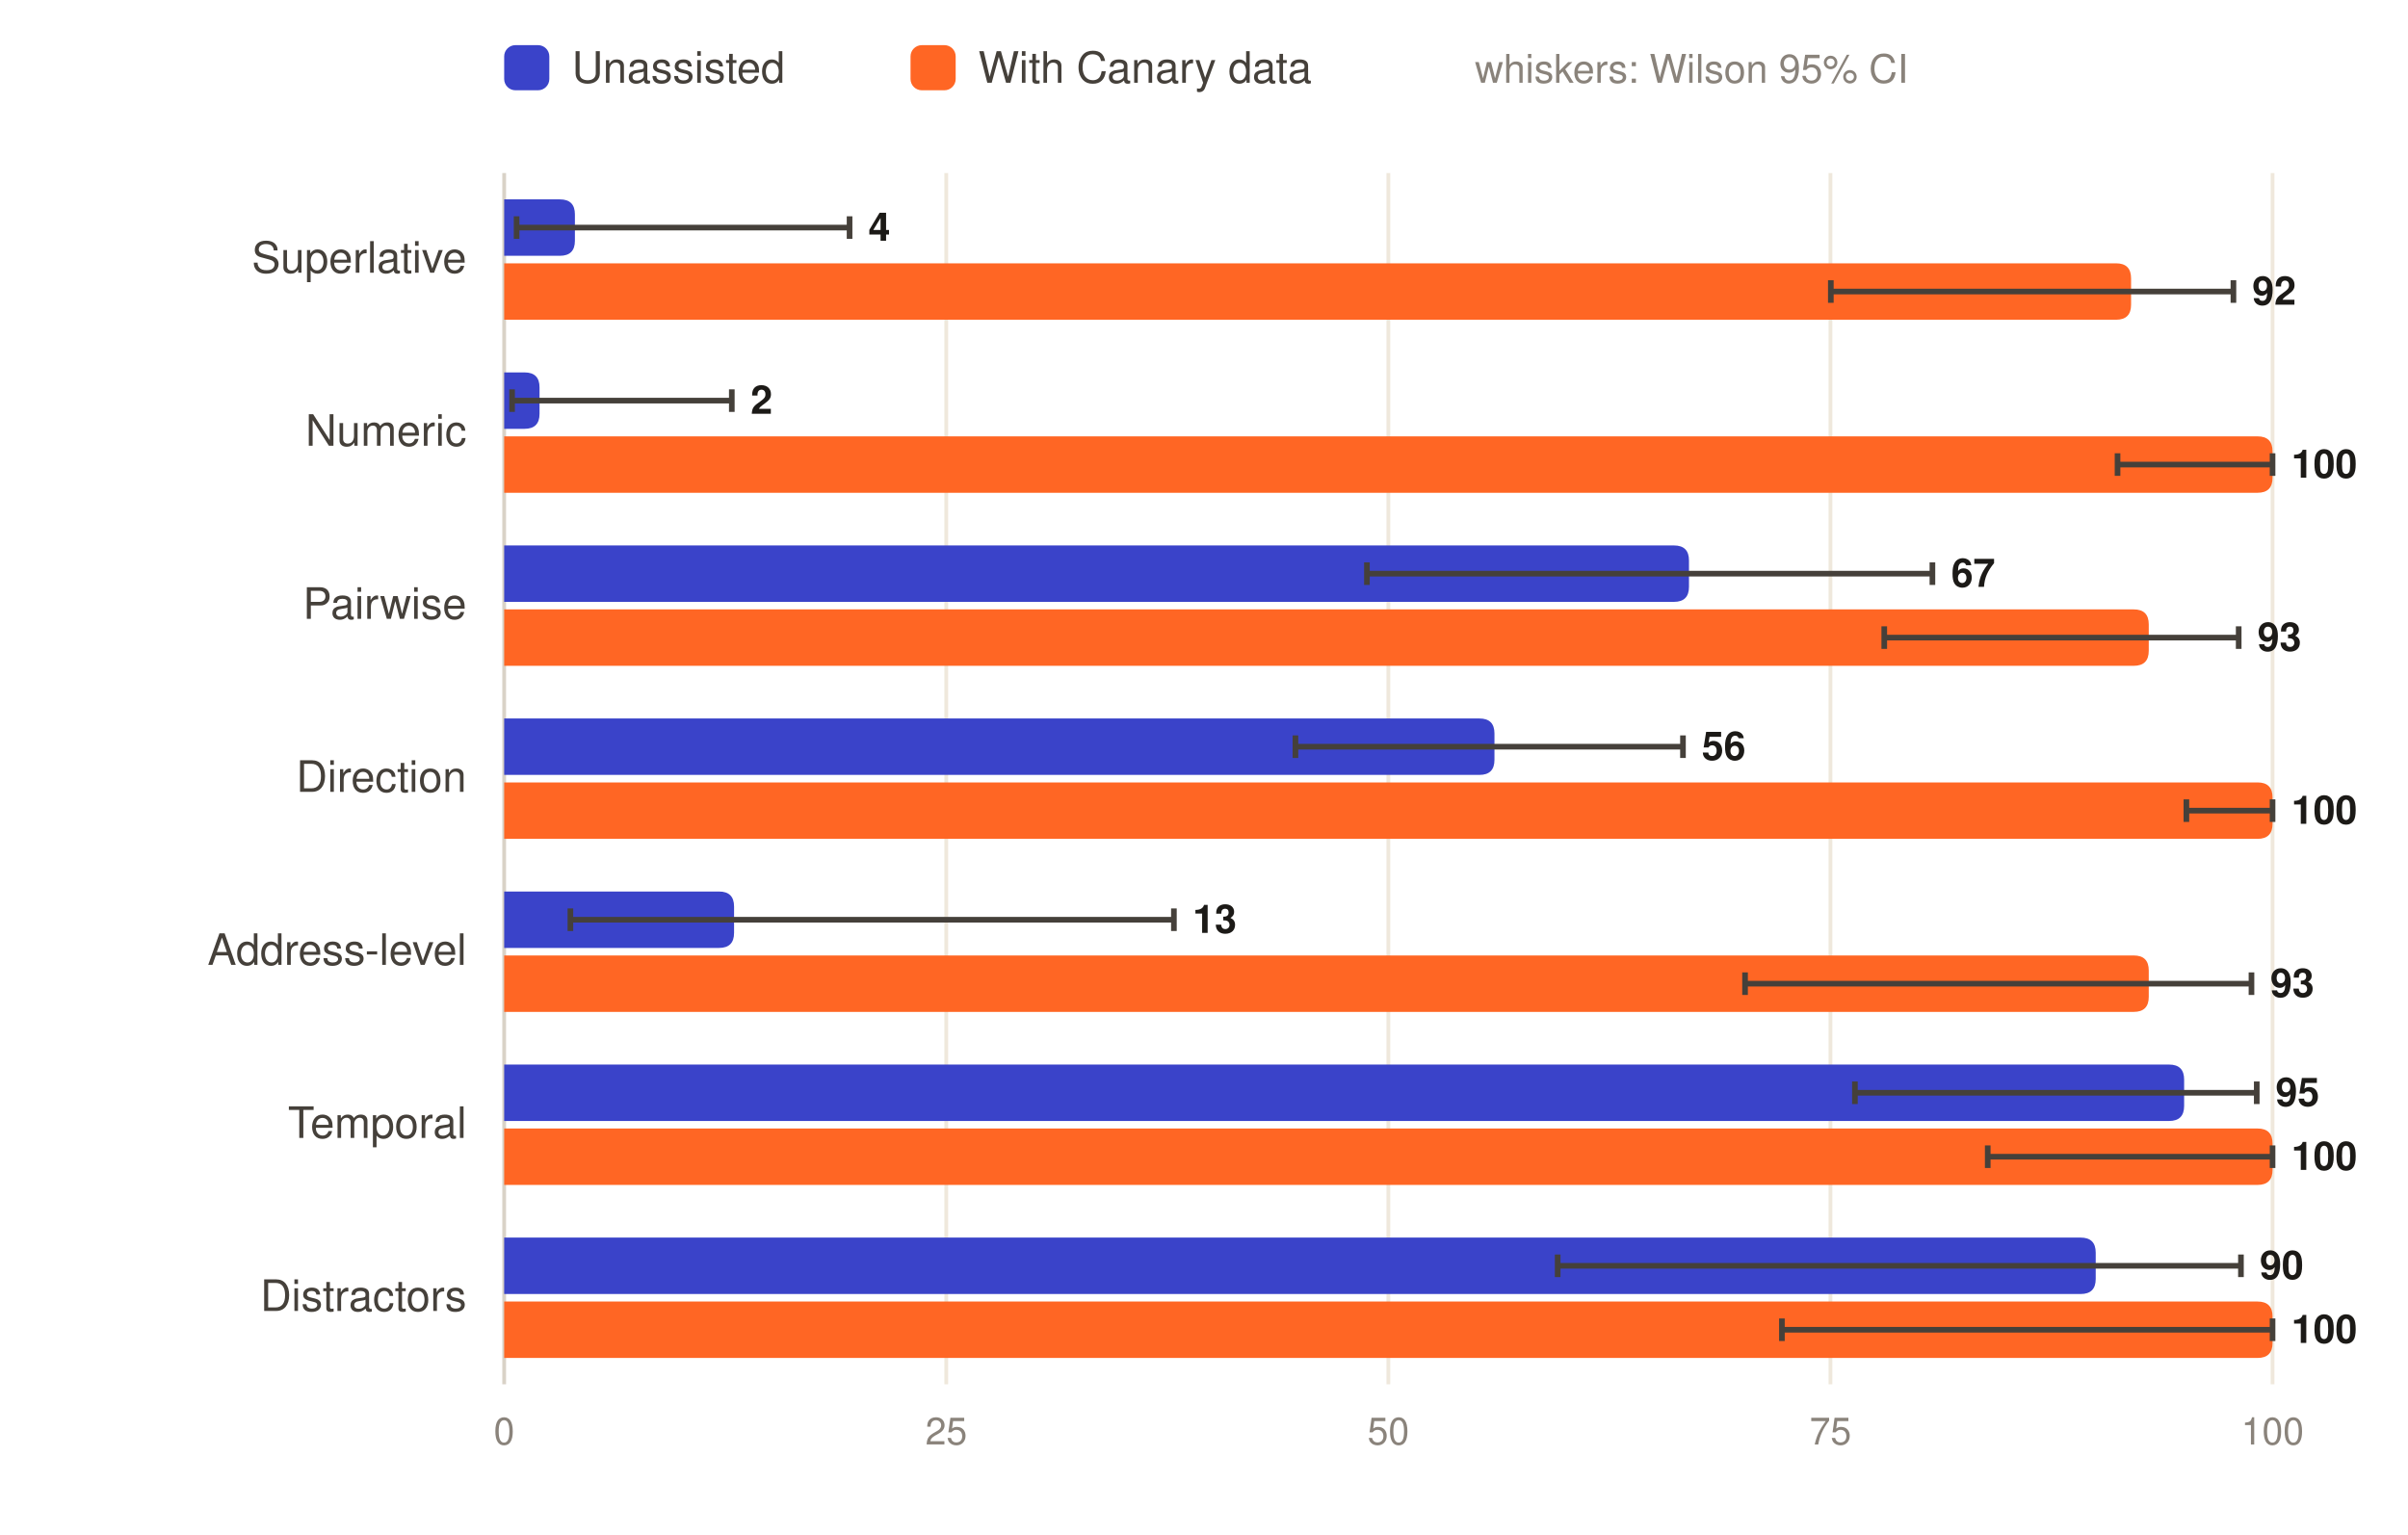
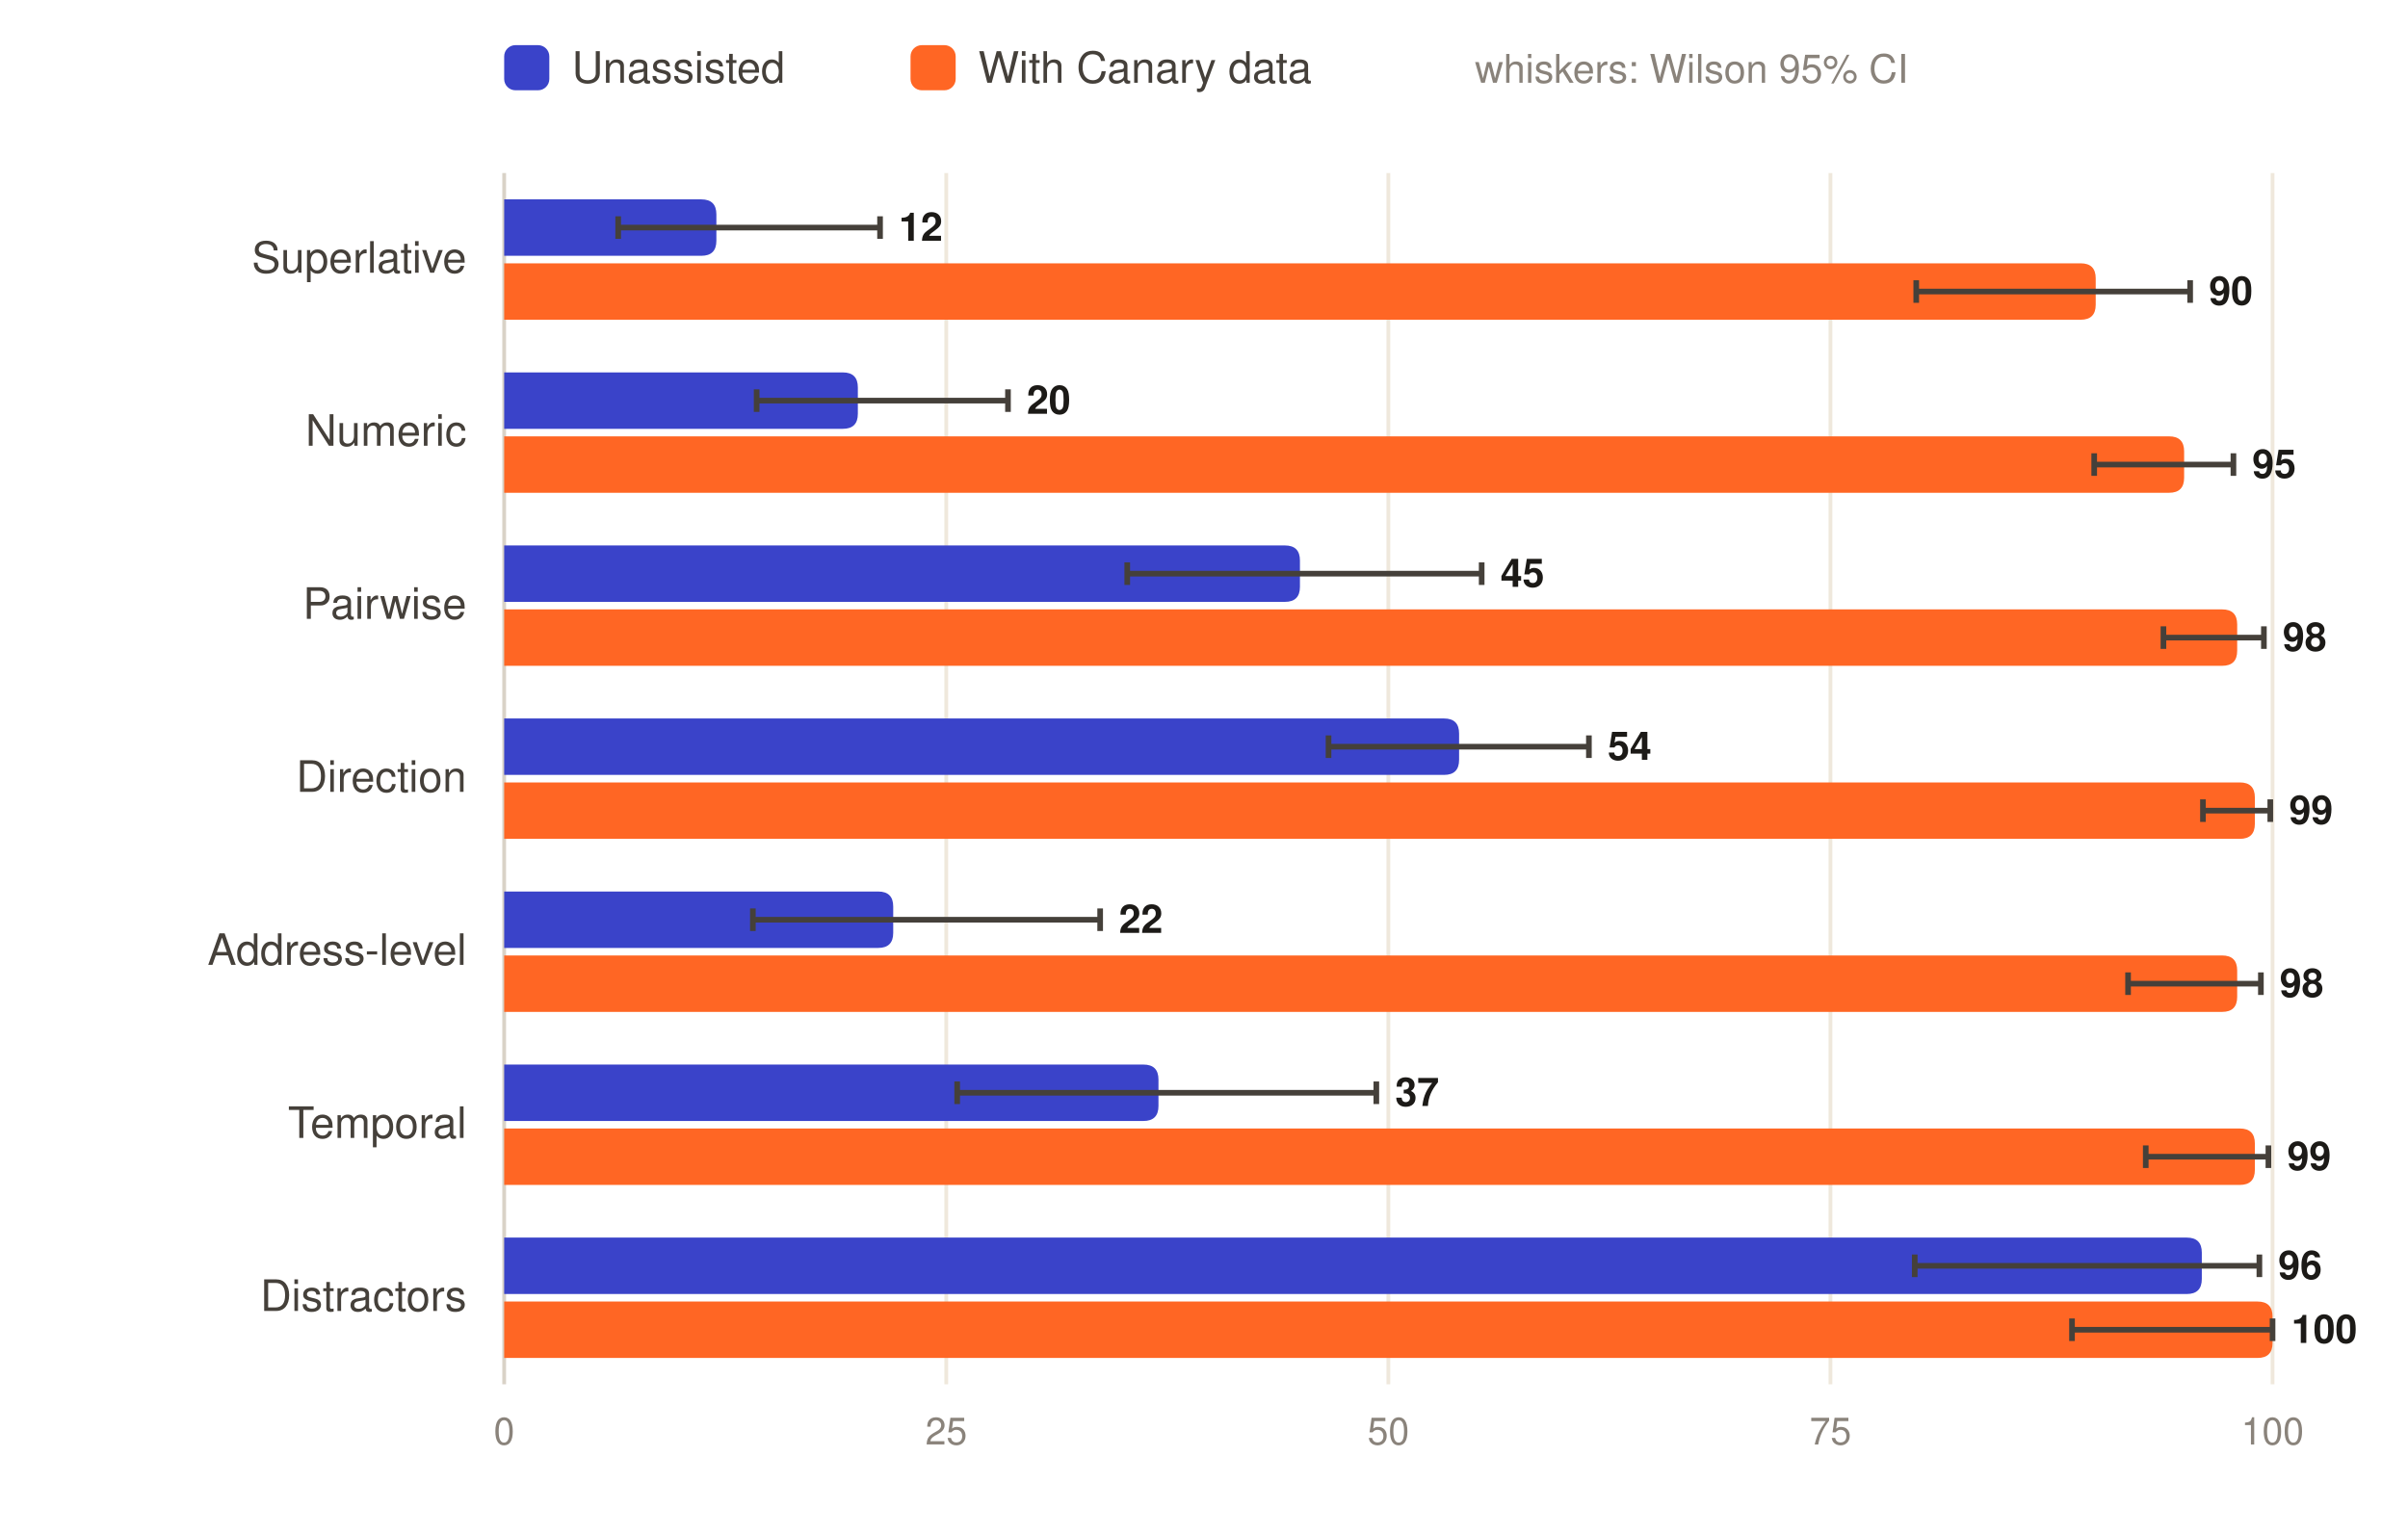
<svg xmlns="http://www.w3.org/2000/svg" viewBox="0 0 640 408" width="640" height="408" font-family="ui-sans-serif, -apple-system, 'Segoe UI', Helvetica, Arial, sans-serif" role="img" aria-labelledby="f2t f2d">
  <line x1="134.0" y1="46.0" x2="134.0" y2="368.0" stroke="#d9d2c7" stroke-width="1" />
  <text x="134.0" y="384.0" font-size="10" fill="#8a837b" text-anchor="middle" font-weight="400">0</text>
  <line x1="251.5" y1="46.0" x2="251.5" y2="368.0" stroke="#efe8dc" stroke-width="1" />
  <text x="251.5" y="384.0" font-size="10" fill="#8a837b" text-anchor="middle" font-weight="400">25</text>
  <line x1="369.0" y1="46.0" x2="369.0" y2="368.0" stroke="#efe8dc" stroke-width="1" />
  <text x="369.0" y="384.0" font-size="10" fill="#8a837b" text-anchor="middle" font-weight="400">50</text>
  <line x1="486.5" y1="46.0" x2="486.5" y2="368.0" stroke="#efe8dc" stroke-width="1" />
  <text x="486.5" y="384.0" font-size="10" fill="#8a837b" text-anchor="middle" font-weight="400">75</text>
  <line x1="604.0" y1="46.0" x2="604.0" y2="368.0" stroke="#efe8dc" stroke-width="1" />
  <text x="604.0" y="384.0" font-size="10" fill="#8a837b" text-anchor="middle" font-weight="400">100</text>
  <rect x="134.0" y="12" width="12" height="12" rx="3" fill="#3A43C9" />
  <text x="152.0" y="22.0" font-size="11.5" fill="#45403a" text-anchor="start" font-weight="400">Unassisted</text>
  <rect x="242.0" y="12" width="12" height="12" rx="3" fill="#FF6624" />
  <text x="260.0" y="22.0" font-size="11.5" fill="#45403a" text-anchor="start" font-weight="400">With Canary data</text>
  <text x="392.0" y="22.0" font-size="10.5" fill="#8a837b" text-anchor="start" font-weight="400">whiskers: Wilson 95% CI</text>
  <text x="124.0" y="72.5" font-size="11.5" fill="#45403a" text-anchor="end" font-weight="400">Superlative</text>
-   <path d="M134.0,53.0 H148.8 Q152.8,53.0 152.8,57.0 V64.0 Q152.8,68.0 148.8,68.0 H134.0 Z" fill="#3A43C9" />
-   <line x1="137.3" y1="60.5" x2="225.8" y2="60.5" stroke="#45403a" stroke-width="1.5" />
-   <line x1="137.3" y1="57.5" x2="137.3" y2="63.5" stroke="#45403a" stroke-width="1.5" />
-   <line x1="225.8" y1="57.5" x2="225.8" y2="63.5" stroke="#45403a" stroke-width="1.5" />
-   <text x="230.8" y="64.0" font-size="10.5" fill="#1c1a17" text-anchor="start" font-weight="600">4</text>
-   <path d="M134.0,70.0 H562.4 Q566.4,70.0 566.4,74.0 V81.0 Q566.4,85.0 562.4,85.0 H134.0 Z" fill="#FF6624" />
-   <line x1="486.6" y1="77.5" x2="593.6" y2="77.5" stroke="#45403a" stroke-width="1.5" />
-   <line x1="486.6" y1="74.5" x2="486.6" y2="80.5" stroke="#45403a" stroke-width="1.5" />
-   <line x1="593.6" y1="74.5" x2="593.6" y2="80.5" stroke="#45403a" stroke-width="1.5" />
-   <text x="598.6" y="81.0" font-size="10.5" fill="#1c1a17" text-anchor="start" font-weight="600">92</text>
+   <path d="M134.0,53.0 H186.4 Q190.4,53.0 190.4,57.0 V64.0 Q190.4,68.0 186.4,68.0 H134.0 Z" fill="#3A43C9" />
+   <line x1="164.3" y1="60.5" x2="233.9" y2="60.5" stroke="#45403a" stroke-width="1.5" />
+   <line x1="164.3" y1="57.5" x2="164.3" y2="63.5" stroke="#45403a" stroke-width="1.5" />
+   <line x1="233.9" y1="57.5" x2="233.9" y2="63.5" stroke="#45403a" stroke-width="1.5" />
+   <text x="238.9" y="64.0" font-size="10.5" fill="#1c1a17" text-anchor="start" font-weight="600">12</text>
+   <path d="M134.0,70.0 H553.0 Q557.0,70.0 557.0,74.0 V81.0 Q557.0,85.0 553.0,85.0 H134.0 Z" fill="#FF6624" />
+   <line x1="509.3" y1="77.5" x2="582.1" y2="77.5" stroke="#45403a" stroke-width="1.5" />
+   <line x1="509.3" y1="74.5" x2="509.3" y2="80.5" stroke="#45403a" stroke-width="1.5" />
+   <line x1="582.1" y1="74.5" x2="582.1" y2="80.5" stroke="#45403a" stroke-width="1.5" />
+   <text x="587.1" y="81.0" font-size="10.5" fill="#1c1a17" text-anchor="start" font-weight="600">90</text>
  <text x="124.0" y="118.5" font-size="11.5" fill="#45403a" text-anchor="end" font-weight="400">Numeric</text>
-   <path d="M134.0,99.0 H139.4 Q143.4,99.0 143.4,103.0 V110.0 Q143.4,114.0 139.4,114.0 H134.0 Z" fill="#3A43C9" />
-   <line x1="136.1" y1="106.5" x2="194.5" y2="106.5" stroke="#45403a" stroke-width="1.5" />
-   <line x1="136.1" y1="103.5" x2="136.1" y2="109.5" stroke="#45403a" stroke-width="1.5" />
-   <line x1="194.5" y1="103.5" x2="194.5" y2="109.5" stroke="#45403a" stroke-width="1.5" />
-   <text x="199.5" y="110.0" font-size="10.5" fill="#1c1a17" text-anchor="start" font-weight="600">2</text>
-   <path d="M134.0,116.0 H600.0 Q604.0,116.0 604.0,120.0 V127.0 Q604.0,131.0 600.0,131.0 H134.0 Z" fill="#FF6624" />
-   <line x1="562.8" y1="123.5" x2="604.0" y2="123.5" stroke="#45403a" stroke-width="1.5" />
-   <line x1="562.8" y1="120.5" x2="562.8" y2="126.5" stroke="#45403a" stroke-width="1.5" />
-   <line x1="604.0" y1="120.5" x2="604.0" y2="126.5" stroke="#45403a" stroke-width="1.5" />
-   <text x="609.0" y="127.0" font-size="10.5" fill="#1c1a17" text-anchor="start" font-weight="600">100</text>
+   <path d="M134.0,99.0 H224.0 Q228.0,99.0 228.0,103.0 V110.0 Q228.0,114.0 224.0,114.0 H134.0 Z" fill="#3A43C9" />
+   <line x1="201.1" y1="106.5" x2="267.9" y2="106.5" stroke="#45403a" stroke-width="1.5" />
+   <line x1="201.1" y1="103.5" x2="201.1" y2="109.5" stroke="#45403a" stroke-width="1.5" />
+   <line x1="267.9" y1="103.5" x2="267.9" y2="109.5" stroke="#45403a" stroke-width="1.5" />
+   <text x="272.9" y="110.0" font-size="10.5" fill="#1c1a17" text-anchor="start" font-weight="600">20</text>
+   <path d="M134.0,116.0 H576.5 Q580.5,116.0 580.5,120.0 V127.0 Q580.5,131.0 576.5,131.0 H134.0 Z" fill="#FF6624" />
+   <line x1="556.6" y1="123.5" x2="593.6" y2="123.5" stroke="#45403a" stroke-width="1.5" />
+   <line x1="556.6" y1="120.5" x2="556.6" y2="126.5" stroke="#45403a" stroke-width="1.5" />
+   <line x1="593.6" y1="120.5" x2="593.6" y2="126.5" stroke="#45403a" stroke-width="1.5" />
+   <text x="598.6" y="127.0" font-size="10.5" fill="#1c1a17" text-anchor="start" font-weight="600">95</text>
  <text x="124.0" y="164.5" font-size="11.5" fill="#45403a" text-anchor="end" font-weight="400">Pairwise</text>
-   <path d="M134.0,145.0 H444.9 Q448.9,145.0 448.9,149.0 V156.0 Q448.9,160.0 444.9,160.0 H134.0 Z" fill="#3A43C9" />
-   <line x1="363.3" y1="152.5" x2="513.6" y2="152.5" stroke="#45403a" stroke-width="1.5" />
-   <line x1="363.3" y1="149.5" x2="363.3" y2="155.5" stroke="#45403a" stroke-width="1.5" />
-   <line x1="513.6" y1="149.5" x2="513.6" y2="155.5" stroke="#45403a" stroke-width="1.5" />
-   <text x="518.6" y="156.0" font-size="10.5" fill="#1c1a17" text-anchor="start" font-weight="600">67</text>
-   <path d="M134.0,162.0 H567.1 Q571.1,162.0 571.1,166.0 V173.0 Q571.1,177.0 567.1,177.0 H134.0 Z" fill="#FF6624" />
-   <line x1="500.8" y1="169.5" x2="595.0" y2="169.5" stroke="#45403a" stroke-width="1.5" />
-   <line x1="500.8" y1="166.5" x2="500.8" y2="172.5" stroke="#45403a" stroke-width="1.5" />
-   <line x1="595.0" y1="166.5" x2="595.0" y2="172.5" stroke="#45403a" stroke-width="1.5" />
-   <text x="600.0" y="173.0" font-size="10.5" fill="#1c1a17" text-anchor="start" font-weight="600">93</text>
+   <path d="M134.0,145.0 H341.5 Q345.5,145.0 345.5,149.0 V156.0 Q345.5,160.0 341.5,160.0 H134.0 Z" fill="#3A43C9" />
+   <line x1="299.6" y1="152.5" x2="393.8" y2="152.5" stroke="#45403a" stroke-width="1.5" />
+   <line x1="299.6" y1="149.5" x2="299.6" y2="155.5" stroke="#45403a" stroke-width="1.5" />
+   <line x1="393.8" y1="149.5" x2="393.8" y2="155.5" stroke="#45403a" stroke-width="1.5" />
+   <text x="398.8" y="156.0" font-size="10.5" fill="#1c1a17" text-anchor="start" font-weight="600">45</text>
+   <path d="M134.0,162.0 H590.6 Q594.6,162.0 594.6,166.0 V173.0 Q594.6,177.0 590.6,177.0 H134.0 Z" fill="#FF6624" />
+   <line x1="575.0" y1="169.5" x2="601.7" y2="169.5" stroke="#45403a" stroke-width="1.5" />
+   <line x1="575.0" y1="166.5" x2="575.0" y2="172.5" stroke="#45403a" stroke-width="1.5" />
+   <line x1="601.7" y1="166.5" x2="601.7" y2="172.5" stroke="#45403a" stroke-width="1.5" />
+   <text x="606.7" y="173.0" font-size="10.5" fill="#1c1a17" text-anchor="start" font-weight="600">98</text>
  <text x="124.0" y="210.5" font-size="11.5" fill="#45403a" text-anchor="end" font-weight="400">Direction</text>
-   <path d="M134.0,191.0 H393.2 Q397.2,191.0 397.2,195.0 V202.0 Q397.2,206.0 393.2,206.0 H134.0 Z" fill="#3A43C9" />
-   <line x1="344.3" y1="198.5" x2="447.3" y2="198.5" stroke="#45403a" stroke-width="1.5" />
-   <line x1="344.3" y1="195.5" x2="344.3" y2="201.5" stroke="#45403a" stroke-width="1.5" />
-   <line x1="447.3" y1="195.5" x2="447.3" y2="201.5" stroke="#45403a" stroke-width="1.5" />
-   <text x="452.3" y="202.0" font-size="10.5" fill="#1c1a17" text-anchor="start" font-weight="600">56</text>
-   <path d="M134.0,208.0 H600.0 Q604.0,208.0 604.0,212.0 V219.0 Q604.0,223.0 600.0,223.0 H134.0 Z" fill="#FF6624" />
-   <line x1="581.1" y1="215.5" x2="604.0" y2="215.5" stroke="#45403a" stroke-width="1.5" />
-   <line x1="581.1" y1="212.5" x2="581.1" y2="218.5" stroke="#45403a" stroke-width="1.5" />
-   <line x1="604.0" y1="212.5" x2="604.0" y2="218.5" stroke="#45403a" stroke-width="1.5" />
-   <text x="609.0" y="219.0" font-size="10.5" fill="#1c1a17" text-anchor="start" font-weight="600">100</text>
+   <path d="M134.0,191.0 H383.8 Q387.8,191.0 387.8,195.0 V202.0 Q387.8,206.0 383.8,206.0 H134.0 Z" fill="#3A43C9" />
+   <line x1="353.1" y1="198.5" x2="422.3" y2="198.5" stroke="#45403a" stroke-width="1.5" />
+   <line x1="353.1" y1="195.5" x2="353.1" y2="201.5" stroke="#45403a" stroke-width="1.5" />
+   <line x1="422.3" y1="195.5" x2="422.3" y2="201.5" stroke="#45403a" stroke-width="1.5" />
+   <text x="427.3" y="202.0" font-size="10.5" fill="#1c1a17" text-anchor="start" font-weight="600">54</text>
+   <path d="M134.0,208.0 H595.3 Q599.3,208.0 599.3,212.0 V219.0 Q599.3,223.0 595.3,223.0 H134.0 Z" fill="#FF6624" />
+   <line x1="585.5" y1="215.5" x2="603.4" y2="215.5" stroke="#45403a" stroke-width="1.5" />
+   <line x1="585.5" y1="212.5" x2="585.5" y2="218.5" stroke="#45403a" stroke-width="1.5" />
+   <line x1="603.4" y1="212.5" x2="603.4" y2="218.5" stroke="#45403a" stroke-width="1.5" />
+   <text x="608.4" y="219.0" font-size="10.5" fill="#1c1a17" text-anchor="start" font-weight="600">99</text>
  <text x="124.0" y="256.5" font-size="11.5" fill="#45403a" text-anchor="end" font-weight="400">Address-level</text>
-   <path d="M134.0,237.0 H191.1 Q195.1,237.0 195.1,241.0 V248.0 Q195.1,252.0 191.1,252.0 H134.0 Z" fill="#3A43C9" />
-   <line x1="151.6" y1="244.5" x2="312.0" y2="244.5" stroke="#45403a" stroke-width="1.5" />
-   <line x1="151.6" y1="241.5" x2="151.6" y2="247.5" stroke="#45403a" stroke-width="1.5" />
-   <line x1="312.0" y1="241.5" x2="312.0" y2="247.5" stroke="#45403a" stroke-width="1.5" />
-   <text x="317.0" y="248.0" font-size="10.5" fill="#1c1a17" text-anchor="start" font-weight="600">13</text>
-   <path d="M134.0,254.0 H567.1 Q571.1,254.0 571.1,258.0 V265.0 Q571.1,269.0 567.1,269.0 H134.0 Z" fill="#FF6624" />
-   <line x1="463.8" y1="261.5" x2="598.4" y2="261.5" stroke="#45403a" stroke-width="1.5" />
-   <line x1="463.8" y1="258.5" x2="463.8" y2="264.5" stroke="#45403a" stroke-width="1.5" />
-   <line x1="598.4" y1="258.5" x2="598.4" y2="264.5" stroke="#45403a" stroke-width="1.5" />
-   <text x="603.4" y="265.0" font-size="10.5" fill="#1c1a17" text-anchor="start" font-weight="600">93</text>
+   <path d="M134.0,237.0 H233.4 Q237.4,237.0 237.4,241.0 V248.0 Q237.4,252.0 233.4,252.0 H134.0 Z" fill="#3A43C9" />
+   <line x1="200.1" y1="244.5" x2="292.4" y2="244.5" stroke="#45403a" stroke-width="1.5" />
+   <line x1="200.1" y1="241.5" x2="200.1" y2="247.5" stroke="#45403a" stroke-width="1.5" />
+   <line x1="292.4" y1="241.5" x2="292.4" y2="247.5" stroke="#45403a" stroke-width="1.5" />
+   <text x="297.4" y="248.0" font-size="10.5" fill="#1c1a17" text-anchor="start" font-weight="600">22</text>
+   <path d="M134.0,254.0 H590.6 Q594.6,254.0 594.6,258.0 V265.0 Q594.6,269.0 590.6,269.0 H134.0 Z" fill="#FF6624" />
+   <line x1="565.6" y1="261.5" x2="600.9" y2="261.5" stroke="#45403a" stroke-width="1.5" />
+   <line x1="565.6" y1="258.5" x2="565.6" y2="264.5" stroke="#45403a" stroke-width="1.5" />
+   <line x1="600.9" y1="258.5" x2="600.9" y2="264.5" stroke="#45403a" stroke-width="1.5" />
+   <text x="605.9" y="265.0" font-size="10.5" fill="#1c1a17" text-anchor="start" font-weight="600">98</text>
  <text x="124.0" y="302.5" font-size="11.5" fill="#45403a" text-anchor="end" font-weight="400">Temporal</text>
-   <path d="M134.0,283.0 H576.5 Q580.5,283.0 580.5,287.0 V294.0 Q580.5,298.0 576.5,298.0 H134.0 Z" fill="#3A43C9" />
-   <line x1="493.0" y1="290.5" x2="599.8" y2="290.5" stroke="#45403a" stroke-width="1.5" />
-   <line x1="493.0" y1="287.5" x2="493.0" y2="293.5" stroke="#45403a" stroke-width="1.5" />
-   <line x1="599.8" y1="287.5" x2="599.8" y2="293.5" stroke="#45403a" stroke-width="1.5" />
-   <text x="604.8" y="294.0" font-size="10.5" fill="#1c1a17" text-anchor="start" font-weight="600">95</text>
-   <path d="M134.0,300.0 H600.0 Q604.0,300.0 604.0,304.0 V311.0 Q604.0,315.0 600.0,315.0 H134.0 Z" fill="#FF6624" />
-   <line x1="528.3" y1="307.5" x2="604.0" y2="307.5" stroke="#45403a" stroke-width="1.5" />
-   <line x1="528.3" y1="304.5" x2="528.3" y2="310.5" stroke="#45403a" stroke-width="1.5" />
-   <line x1="604.0" y1="304.5" x2="604.0" y2="310.5" stroke="#45403a" stroke-width="1.5" />
-   <text x="609.0" y="311.0" font-size="10.5" fill="#1c1a17" text-anchor="start" font-weight="600">100</text>
+   <path d="M134.0,283.0 H303.9 Q307.9,283.0 307.9,287.0 V294.0 Q307.9,298.0 303.9,298.0 H134.0 Z" fill="#3A43C9" />
+   <line x1="254.4" y1="290.5" x2="365.8" y2="290.5" stroke="#45403a" stroke-width="1.5" />
+   <line x1="254.4" y1="287.5" x2="254.4" y2="293.5" stroke="#45403a" stroke-width="1.5" />
+   <line x1="365.8" y1="287.5" x2="365.8" y2="293.5" stroke="#45403a" stroke-width="1.5" />
+   <text x="370.8" y="294.0" font-size="10.5" fill="#1c1a17" text-anchor="start" font-weight="600">37</text>
+   <path d="M134.0,300.0 H595.3 Q599.3,300.0 599.3,304.0 V311.0 Q599.3,315.0 595.3,315.0 H134.0 Z" fill="#FF6624" />
+   <line x1="570.3" y1="307.5" x2="602.9" y2="307.5" stroke="#45403a" stroke-width="1.5" />
+   <line x1="570.3" y1="304.5" x2="570.3" y2="310.5" stroke="#45403a" stroke-width="1.5" />
+   <line x1="602.9" y1="304.5" x2="602.9" y2="310.5" stroke="#45403a" stroke-width="1.5" />
+   <text x="607.9" y="311.0" font-size="10.5" fill="#1c1a17" text-anchor="start" font-weight="600">99</text>
  <text x="124.0" y="348.5" font-size="11.5" fill="#45403a" text-anchor="end" font-weight="400">Distractors</text>
-   <path d="M134.0,329.0 H553.0 Q557.0,329.0 557.0,333.0 V340.0 Q557.0,344.0 553.0,344.0 H134.0 Z" fill="#3A43C9" />
-   <line x1="414.0" y1="336.5" x2="595.6" y2="336.5" stroke="#45403a" stroke-width="1.5" />
-   <line x1="414.0" y1="333.5" x2="414.0" y2="339.5" stroke="#45403a" stroke-width="1.5" />
-   <line x1="595.6" y1="333.5" x2="595.6" y2="339.5" stroke="#45403a" stroke-width="1.5" />
-   <text x="600.6" y="340.0" font-size="10.5" fill="#1c1a17" text-anchor="start" font-weight="600">90</text>
+   <path d="M134.0,329.0 H581.2 Q585.2,329.0 585.2,333.0 V340.0 Q585.2,344.0 581.2,344.0 H134.0 Z" fill="#3A43C9" />
+   <line x1="508.9" y1="336.5" x2="600.5" y2="336.5" stroke="#45403a" stroke-width="1.5" />
+   <line x1="508.9" y1="333.5" x2="508.9" y2="339.5" stroke="#45403a" stroke-width="1.5" />
+   <line x1="600.5" y1="333.5" x2="600.5" y2="339.5" stroke="#45403a" stroke-width="1.5" />
+   <text x="605.5" y="340.0" font-size="10.5" fill="#1c1a17" text-anchor="start" font-weight="600">96</text>
  <path d="M134.0,346.0 H600.0 Q604.0,346.0 604.0,350.0 V357.0 Q604.0,361.0 600.0,361.0 H134.0 Z" fill="#FF6624" />
-   <line x1="473.6" y1="353.5" x2="604.0" y2="353.5" stroke="#45403a" stroke-width="1.5" />
-   <line x1="473.6" y1="350.5" x2="473.6" y2="356.5" stroke="#45403a" stroke-width="1.5" />
+   <line x1="550.7" y1="353.5" x2="604.0" y2="353.5" stroke="#45403a" stroke-width="1.5" />
+   <line x1="550.7" y1="350.5" x2="550.7" y2="356.5" stroke="#45403a" stroke-width="1.5" />
  <line x1="604.0" y1="350.5" x2="604.0" y2="356.5" stroke="#45403a" stroke-width="1.5" />
  <text x="609.0" y="357.0" font-size="10.5" fill="#1c1a17" text-anchor="start" font-weight="600">100</text>
</svg>
